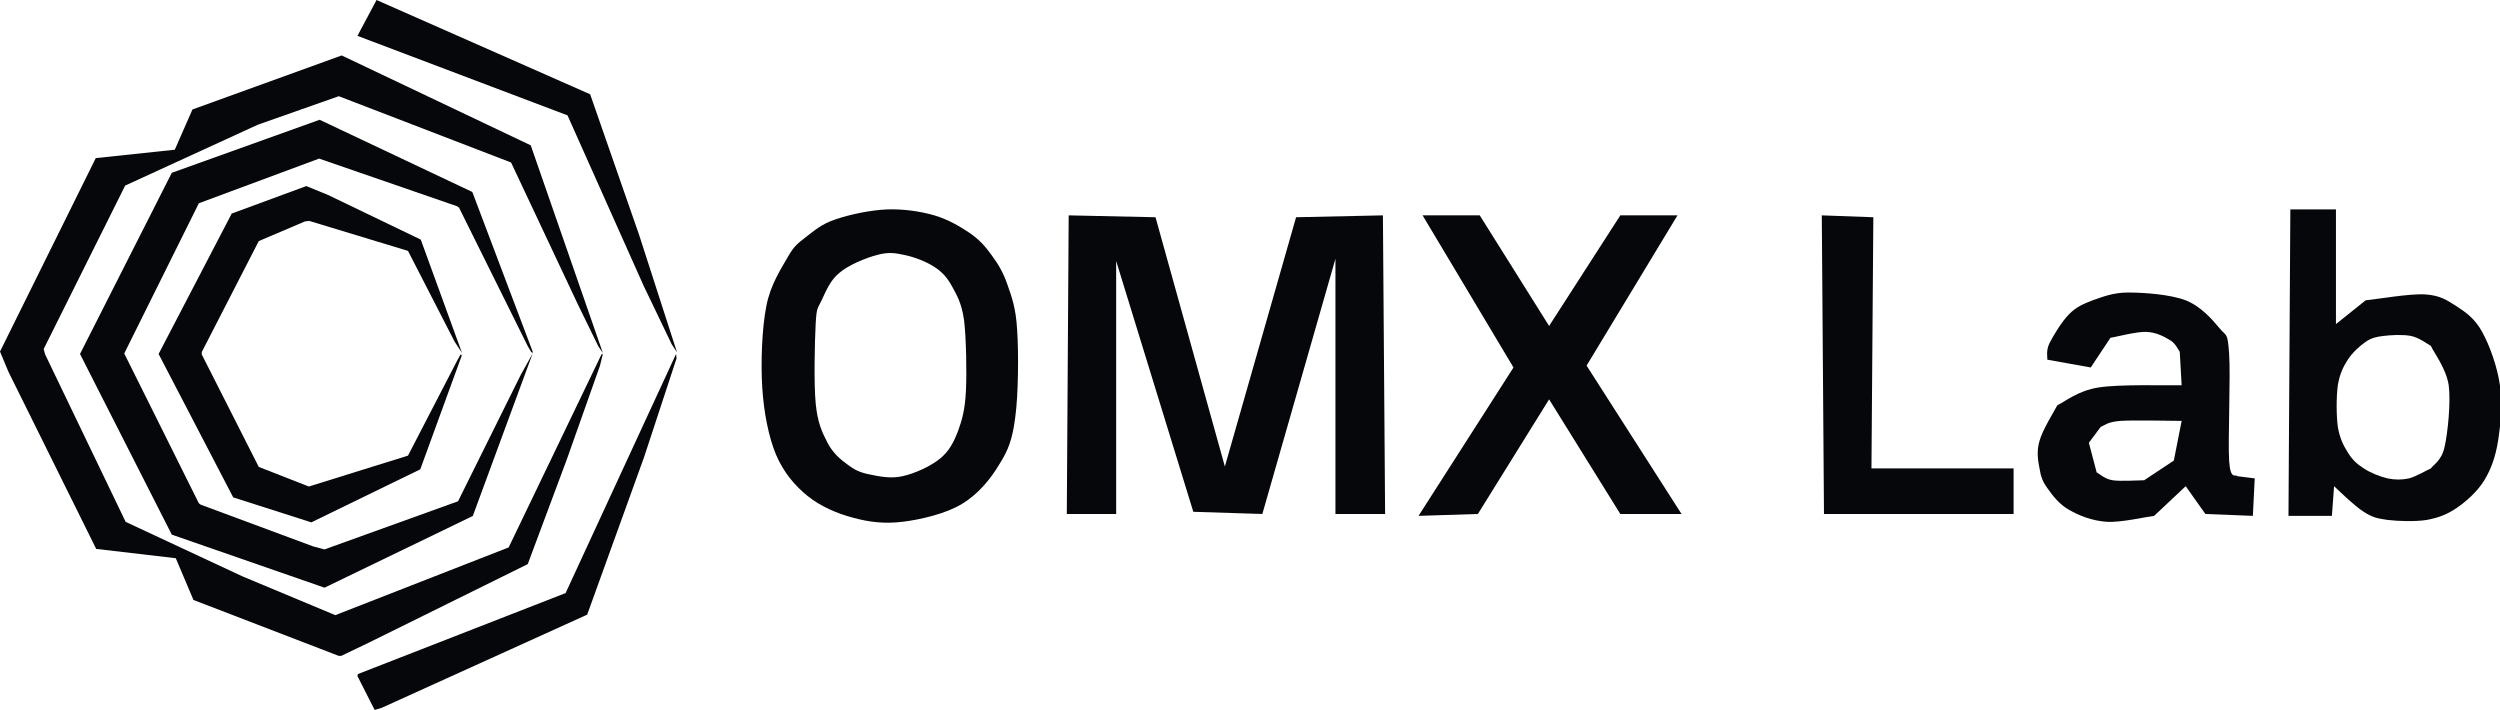
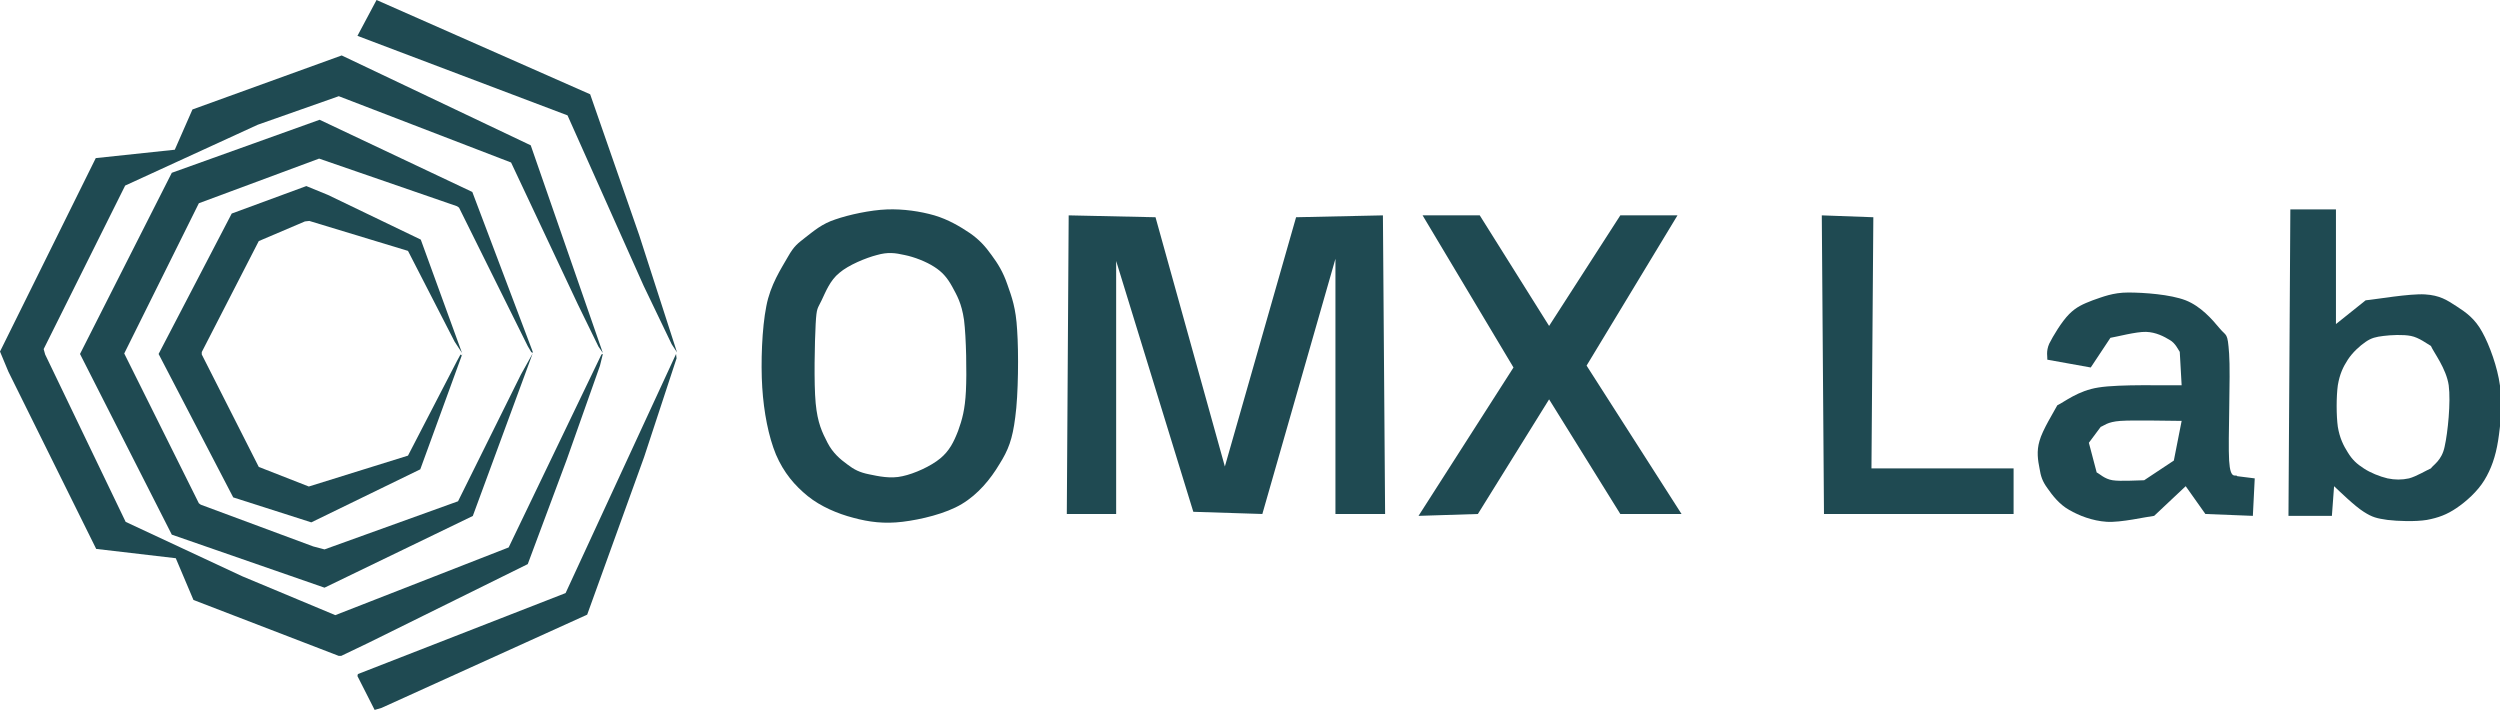
<svg xmlns="http://www.w3.org/2000/svg" viewBox="0 0 352.15 100">
-   <g fill="#05070A" fill-rule="evenodd">
+   <g fill="#1F4A52" fill-rule="evenodd">
    <path d="M53.04 0.00L83.13 13.28L90.04 33.13L95.37 49.65L94.61 48.48L90.66 40.25L79.94 16.25L50.35 5.05Z" />
    <path d="M48.13 7.81L74.76 20.47L84.92 49.72L84.30 48.82L81.40 42.88L71.99 22.89L47.72 13.55L36.31 17.57L17.63 26.14L6.15 49.17L6.36 49.93L17.70 73.51L34.16 81.19L47.23 86.65L71.65 77.11L84.72 49.93L84.92 49.86L84.51 51.52L79.81 64.80L74.34 79.46L51.94 90.53L48.06 92.39L47.72 92.39L27.25 84.51L24.76 78.63L13.55 77.32L1.18 52.35L0.00 49.52L13.49 22.27L24.62 21.09L27.11 15.42Z" />
    <path d="M45.02 16.87L66.53 27.04L75.03 49.52L75.03 49.72L74.83 49.59L74.34 48.76L64.66 29.25L64.38 29.05L44.95 22.34L28.01 28.63L17.50 49.79L28.01 70.89L28.28 71.09L44.12 76.97L45.71 77.39L64.52 70.61L73.37 52.77L75.03 49.79L66.60 72.68L45.71 82.78L24.20 75.31L11.27 49.86L24.20 24.34Z" />
    <path d="M43.15 26.21L46.20 27.46L59.27 33.75L65.08 49.72L64.04 48.13L57.47 35.34L43.57 31.12L42.95 31.19L36.45 33.96L28.42 49.59L28.42 49.93L36.45 65.77L43.50 68.53L57.47 64.18L64.38 50.83L64.87 49.93L65.01 50.07L65.15 49.79L59.20 66.11L43.85 73.58L32.85 70.06L22.34 49.86L32.64 30.08Z" />
    <path d="M95.23 49.86L95.30 50.48L90.73 64.38L82.71 86.58L53.73 99.72L52.77 100.00L50.35 95.23L50.41 94.95L79.67 83.54Z" />
    <g transform="translate(107.37 29.50) scale(0.44)">
      <path d="M39.9 0.0C45.1 -0.2 50.6 0.6 55.1 1.9C59.5 3.2 63.4 5.5 66.5 7.6C69.5 9.7 71.4 11.8 73.4 14.6C75.4 17.3 77.1 20.0 78.5 24.1C79.9 28.1 81.2 31.5 81.6 38.6C82.1 45.7 82.0 59.3 81.0 66.5C80.1 73.6 78.8 77.0 75.9 81.6C73.1 86.3 69.1 91.2 63.9 94.3C58.8 97.4 50.7 99.3 44.9 100.0C39.1 100.7 34.2 100.1 29.1 98.7C24.1 97.4 18.7 95.1 14.6 91.8C10.4 88.4 6.9 84.3 4.4 78.5C2.0 72.7 0.5 64.9 0.0 57.0C-0.5 49.1 -0.1 38.0 1.3 31.0C2.6 24.1 6.1 18.9 8.2 15.2C10.3 11.5 11.4 10.9 13.9 8.9C16.5 6.9 19.1 4.6 23.4 3.2C27.7 1.7 34.6 0.2 39.9 0.0ZM36.7 14.6C33.2 15.5 27.6 17.8 24.7 20.3C21.7 22.7 20.3 26.4 19.0 29.1C17.7 31.9 17.4 31.2 17.1 36.7C16.8 42.2 16.5 55.7 17.1 62.0C17.7 68.4 19.2 71.4 20.9 74.7C22.6 78.0 25.0 80.0 27.2 81.6C29.4 83.3 31.2 84.2 34.2 84.8C37.1 85.4 41.1 86.3 44.9 85.4C48.7 84.6 54.0 82.2 57.0 79.7C59.9 77.3 61.3 74.5 62.7 70.9C64.0 67.3 64.9 64.1 65.2 58.2C65.5 52.3 65.3 41.0 64.6 35.4C63.8 29.9 62.3 27.5 60.8 24.7C59.2 21.8 57.6 20.0 55.1 18.4C52.5 16.7 48.6 15.2 45.6 14.6C42.5 13.9 40.2 13.6 36.7 14.6Z" />
      <path d="M489.2 0.0L503.8 0.0L503.8 36.7L513.3 29.1C516.5 28.8 527.4 26.9 532.3 27.2C537.1 27.5 539.3 29.0 542.4 31.0C545.5 33.0 548.3 35.0 550.6 39.2C553.0 43.5 555.5 50.5 556.3 56.3C557.2 62.1 556.5 69.0 555.7 74.1C554.9 79.1 553.5 83.1 551.3 86.7C549.1 90.3 545.5 93.5 542.4 95.6C539.3 97.7 536.6 98.7 532.9 99.4C529.2 100.0 523.6 99.8 520.3 99.4C516.9 98.9 515.5 98.6 512.7 96.8C509.8 95.0 504.7 90.0 503.2 88.6L502.5 98.1L488.6 98.1L489.2 0.0ZM519.0 40.5C516.6 40.8 515.2 41.1 513.3 42.4C511.4 43.7 509.1 45.8 507.6 48.1C506.1 50.4 505.0 52.7 504.4 56.3C503.9 59.9 503.9 66.0 504.4 69.6C505.0 73.2 506.2 75.6 507.6 77.8C509.0 80.1 510.5 81.5 512.7 82.9C514.8 84.3 517.8 85.5 520.3 86.1C522.7 86.6 524.9 86.6 527.2 86.1C529.5 85.5 533.0 83.4 534.2 82.9C534.9 81.8 537.7 80.4 538.6 75.9C539.6 71.5 540.6 61.7 539.9 56.3C539.1 50.9 535.1 45.8 534.2 43.7C533.1 43.1 530.4 41.0 527.8 40.5C525.3 40.0 521.4 40.2 519.0 40.5Z" />
      <path d="M98.1 1.9L125.9 2.5L148.1 82.3L170.9 2.5L198.7 1.9L199.4 97.5L183.5 97.5L183.5 15.8L160.1 97.5L138.0 96.8L113.3 16.5L113.3 97.5L97.5 97.5L98.1 1.9Z" />
      <path d="M211.4 1.9L229.7 1.9L251.9 37.3L274.7 1.9L293.0 1.9L263.9 50.0L294.3 97.5L274.7 97.5L251.9 60.8L229.1 97.5L210.1 98.1L240.5 50.6L211.4 1.9Z" />
      <path d="M339.2 1.9L355.7 2.5L355.1 82.9L400.6 82.9L400.6 97.5L339.9 97.5L339.2 1.9Z" />
      <path d="M437.3 26.6C442.3 26.6 450.8 27.2 455.7 29.1C460.5 31.0 464.1 35.1 466.5 38.0C468.8 40.8 469.1 39.1 469.6 46.2C470.1 53.3 469.2 73.8 469.6 80.4C470.0 86.9 471.7 84.6 472.2 85.4L477.8 86.1L477.2 98.1L462.0 97.5L455.7 88.6L445.6 98.1C443.0 98.4 434.9 100.3 430.4 100.0C425.8 99.7 421.5 98.0 418.4 96.2C415.2 94.4 413.0 91.5 411.4 89.2C409.8 87.0 409.3 85.4 408.9 82.9C408.4 80.4 407.9 77.4 408.9 74.1C409.8 70.7 413.6 64.6 414.6 62.7C416.8 61.7 421.2 58.0 427.8 57.0C434.5 55.9 450.0 56.4 454.4 56.3L453.8 45.6C453.3 44.9 452.4 42.8 450.6 41.8C448.8 40.7 446.2 39.3 443.0 39.2C439.9 39.1 433.5 40.8 431.6 41.1L425.3 50.6L411.4 48.1C411.5 47.3 410.9 45.5 412.0 43.0C413.2 40.6 416.0 35.9 418.4 33.5C420.7 31.2 422.8 30.3 425.9 29.1C429.1 28.0 432.4 26.6 437.3 26.6ZM434.8 67.7C430.5 68.0 429.5 69.3 428.5 69.6L424.7 74.7L427.2 84.2C428.1 84.6 429.7 86.3 432.3 86.7C434.8 87.1 440.7 86.7 442.4 86.7L451.9 80.4L454.4 67.7C451.2 67.7 439.1 67.4 434.8 67.7Z" />
    </g>
  </g>
</svg>
